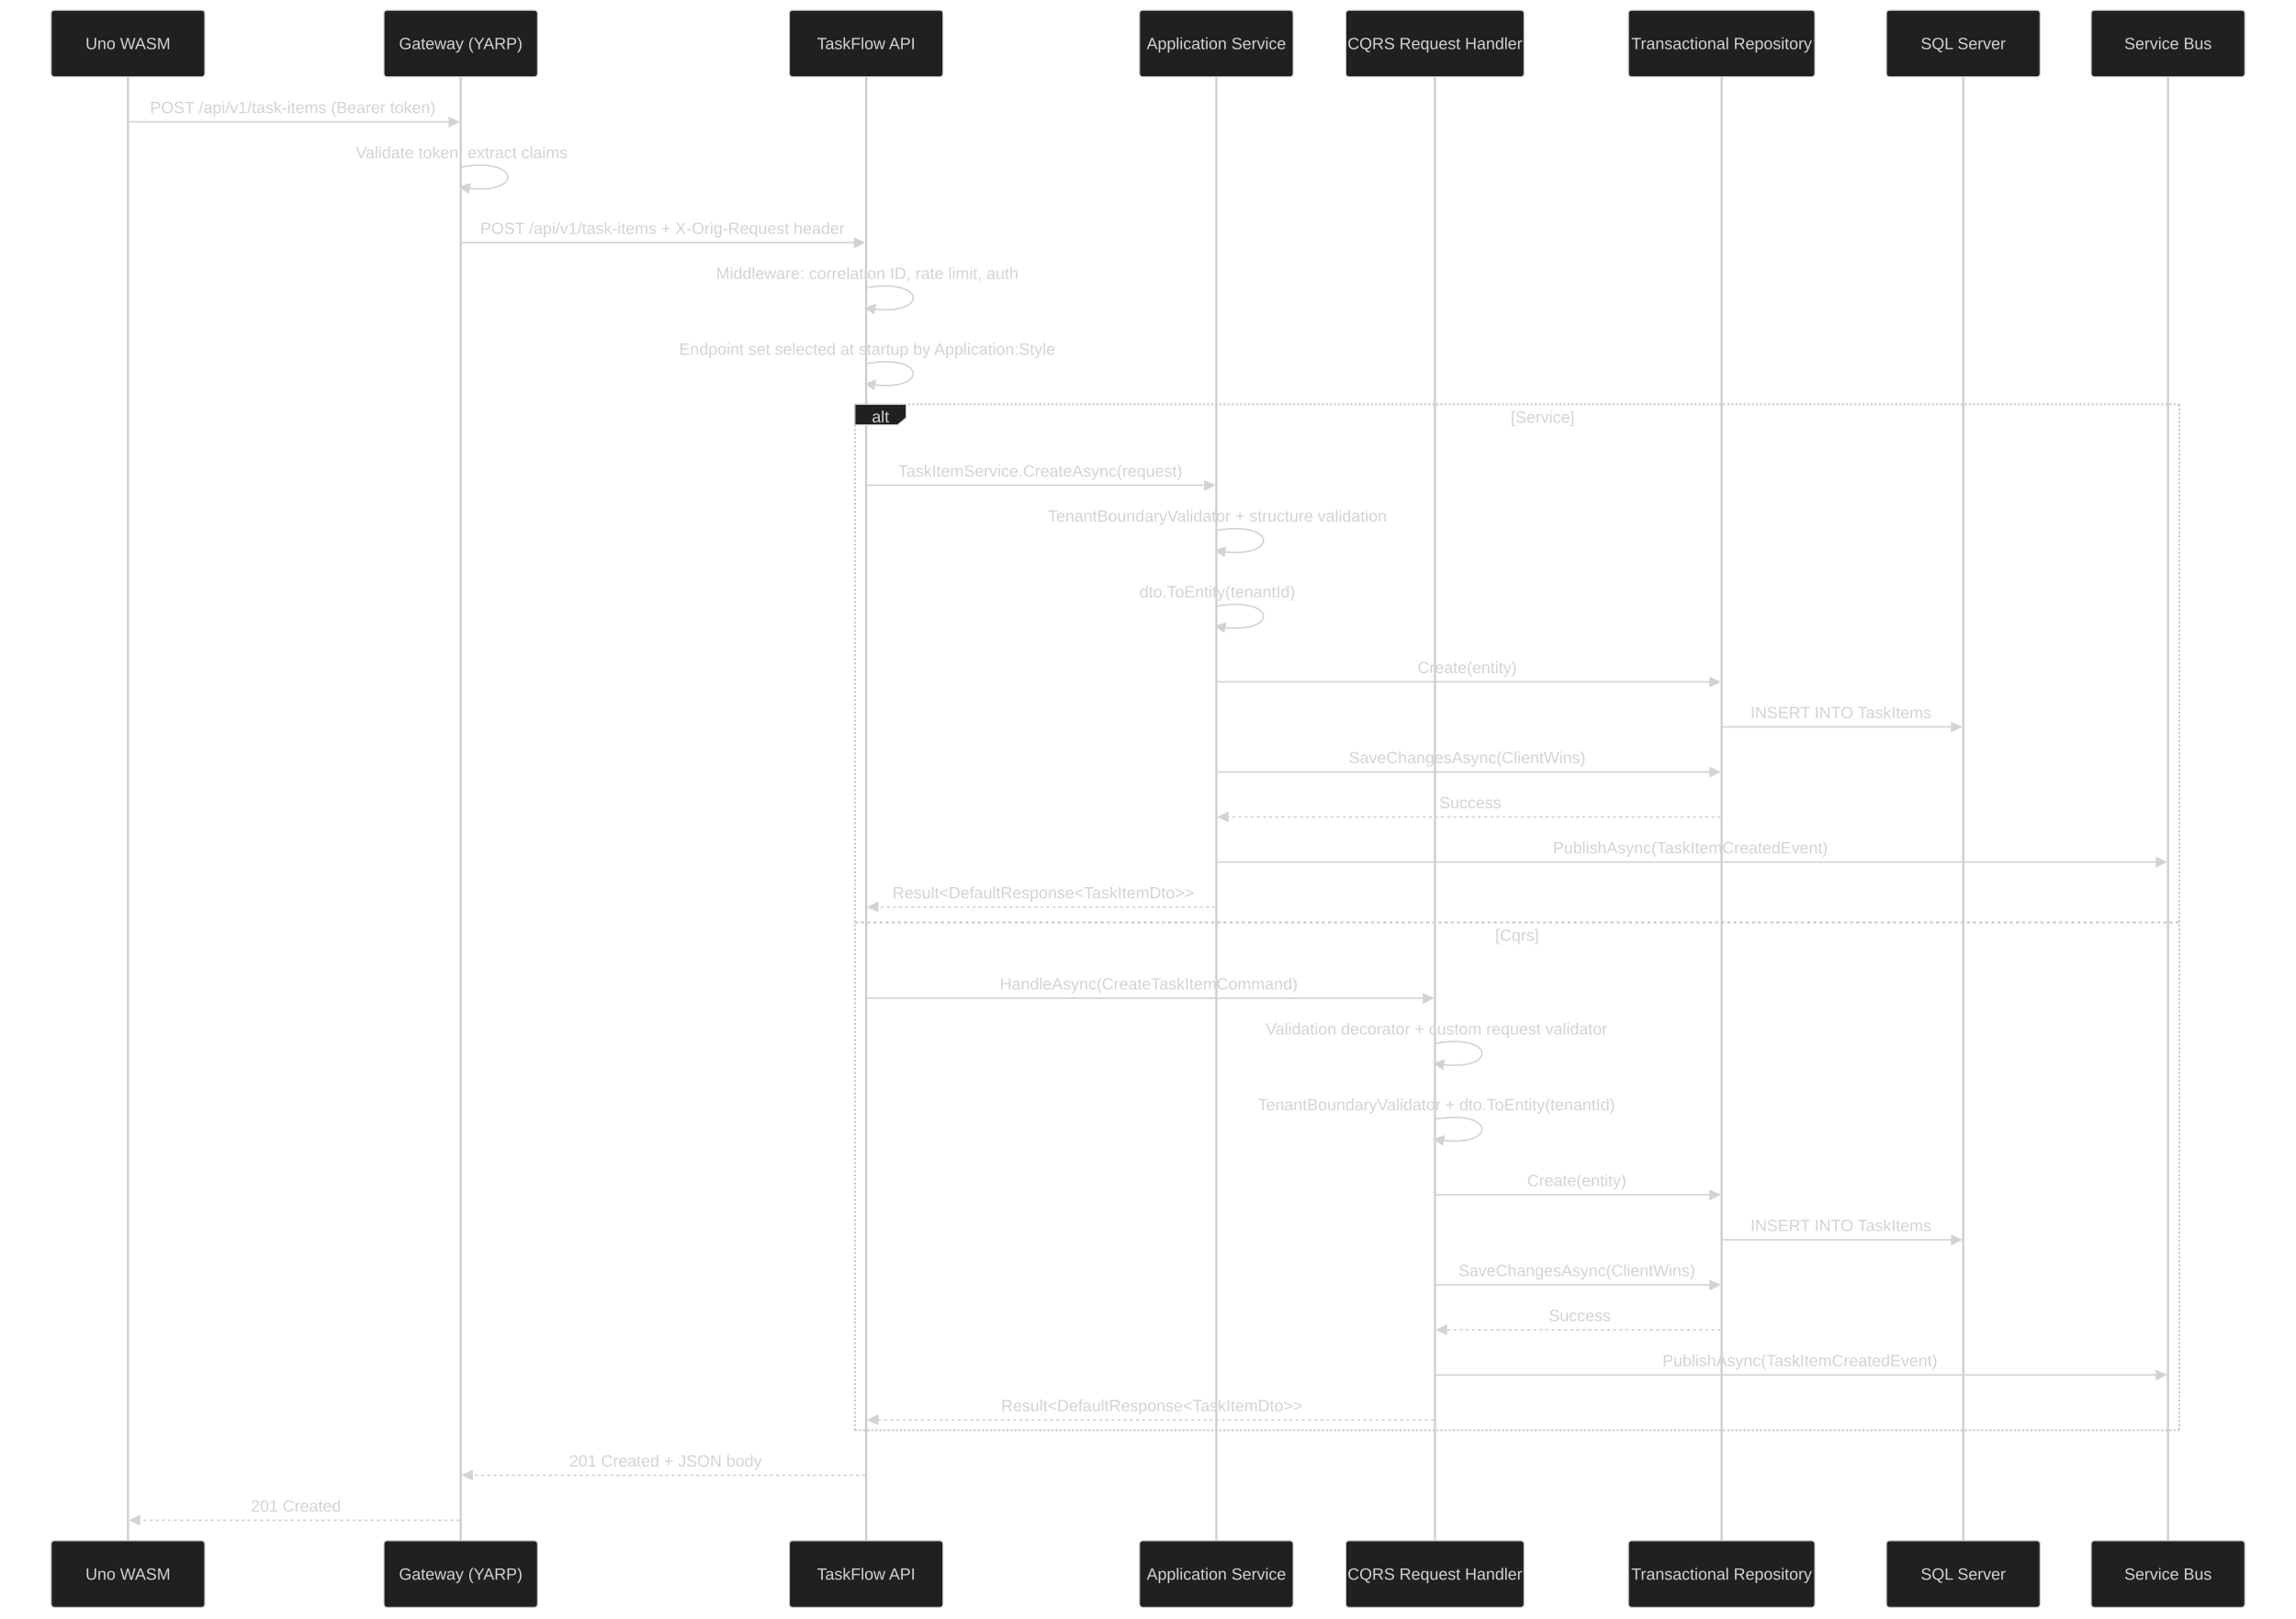
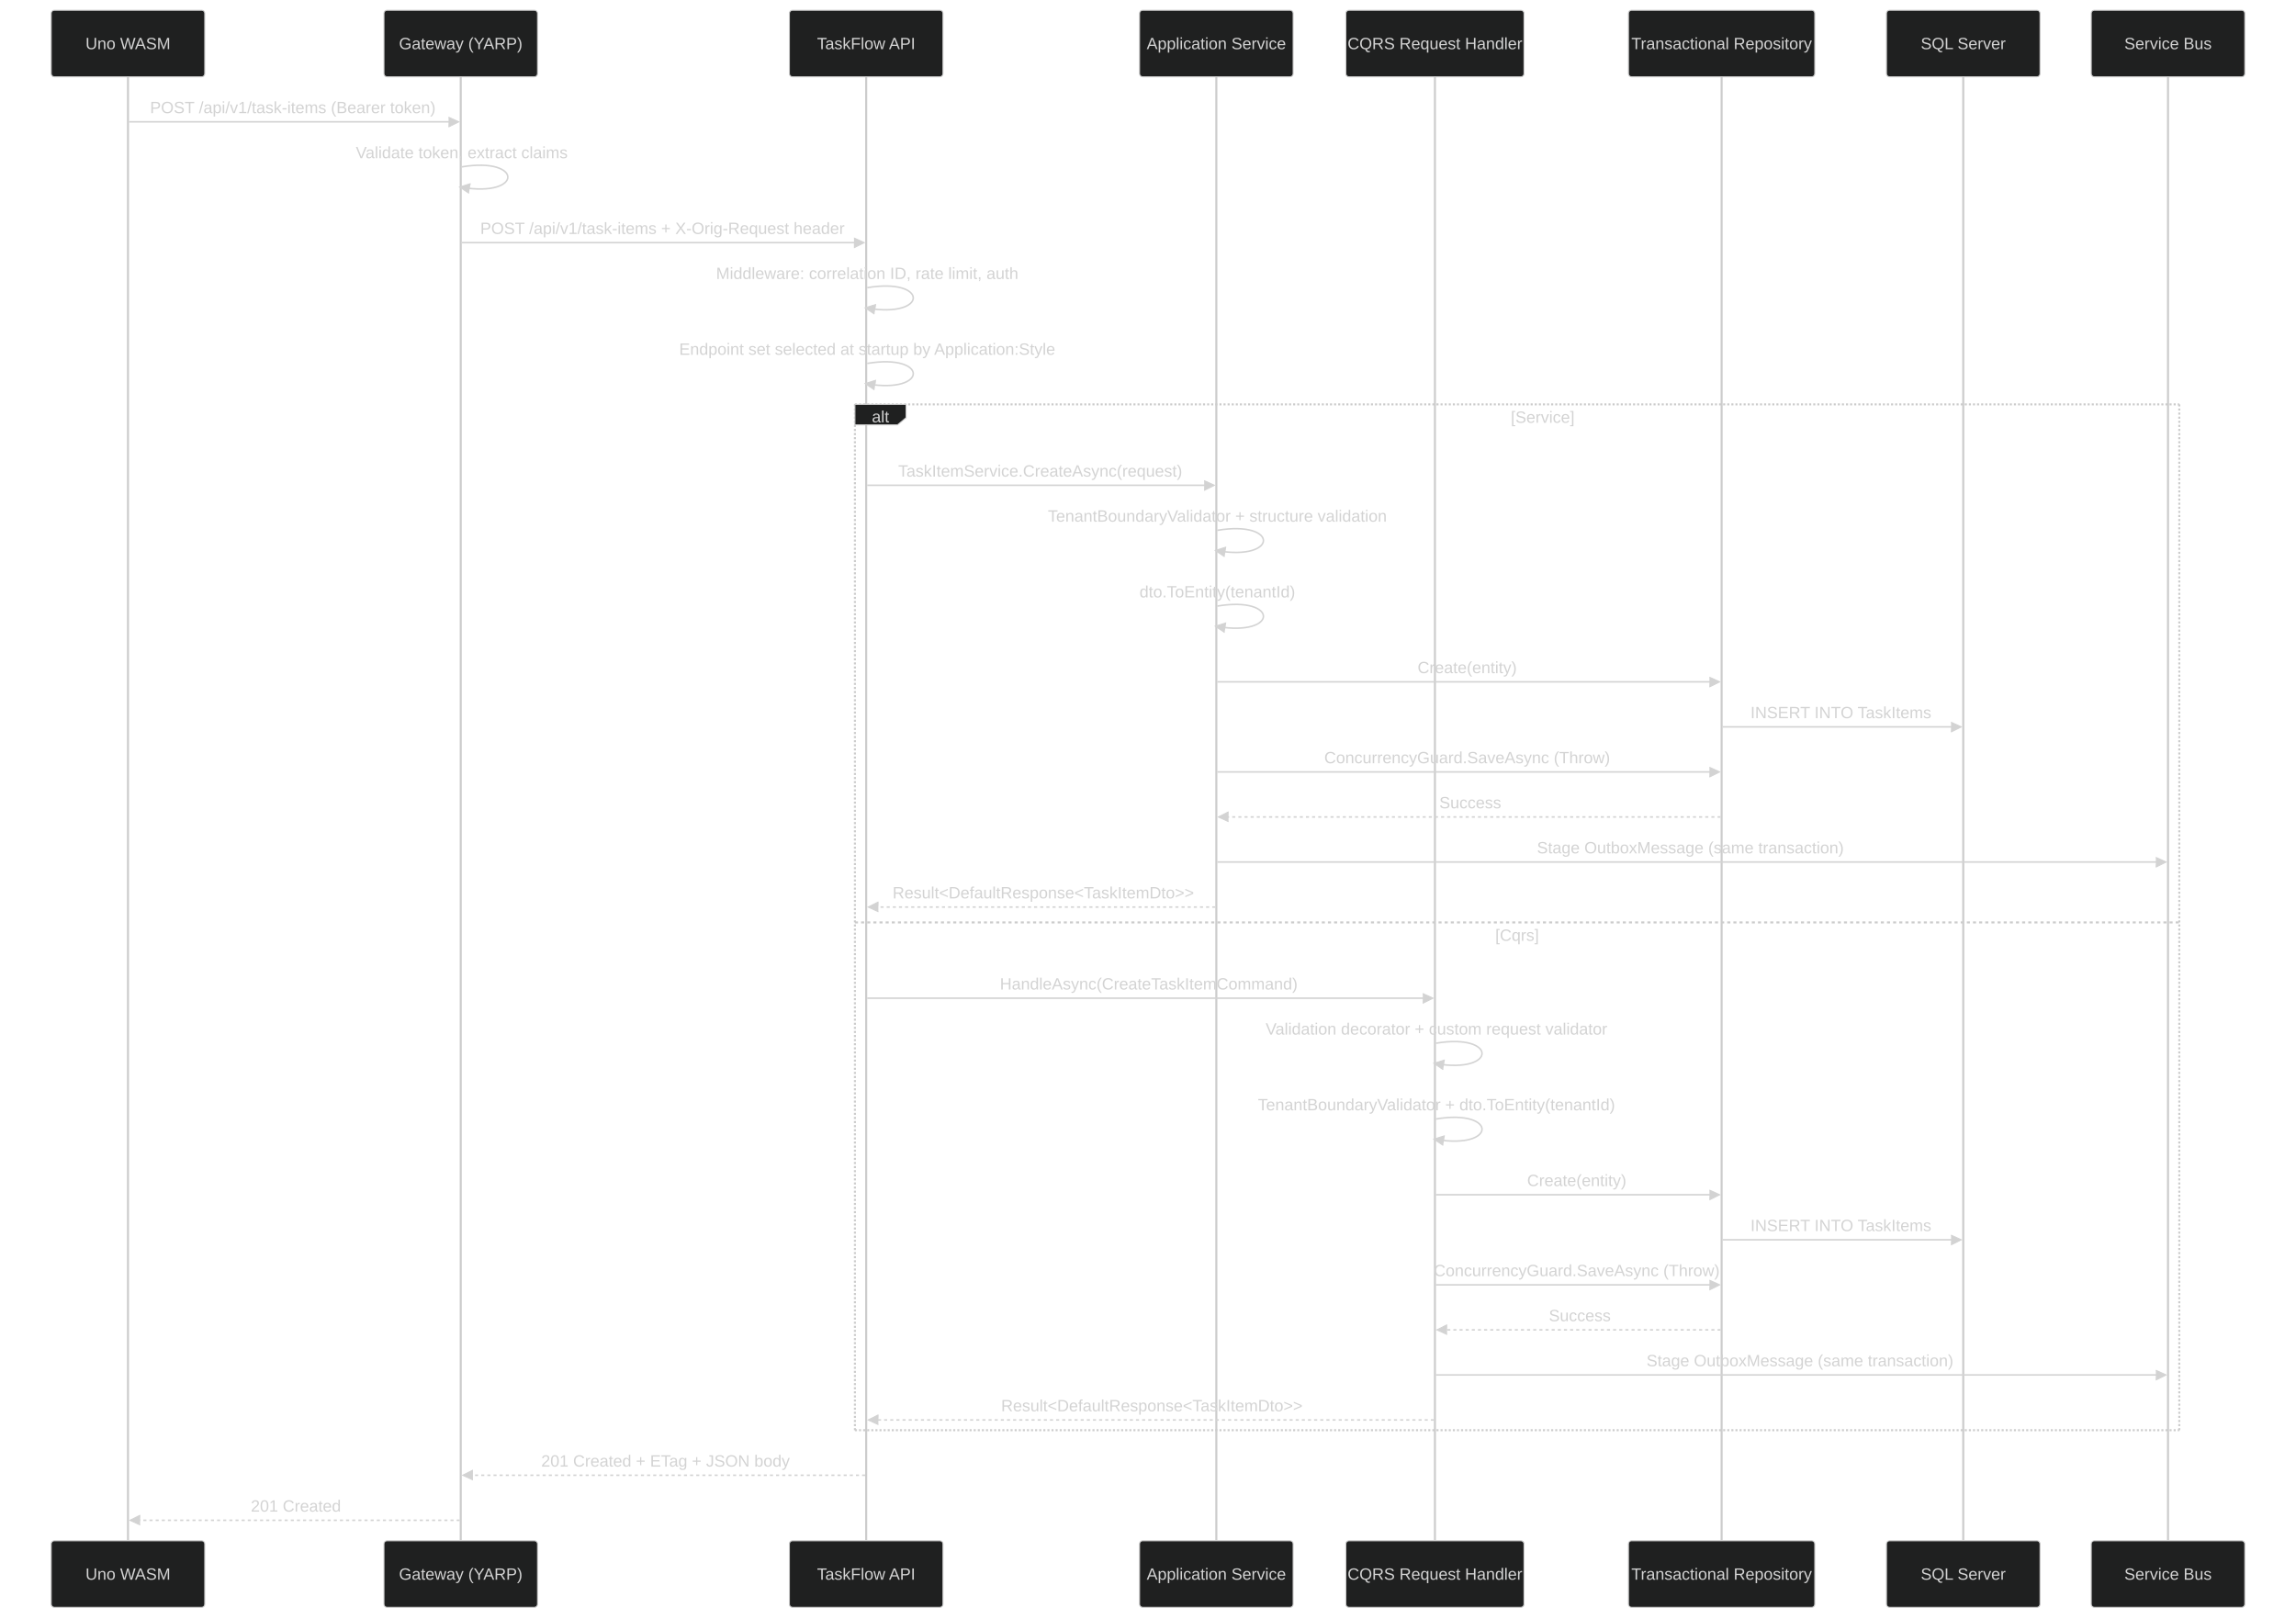
<svg xmlns="http://www.w3.org/2000/svg" id="my-svg" width="100%" style="max-width: 2242.5px; background-color: transparent;" viewBox="-50 -10 2242.5 1581" role="graphics-document document" aria-roledescription="sequence">
  <g>
    <rect x="1992.5" y="1495" fill="#eaeaea" stroke="#666" width="150" height="65" name="SB" rx="3" ry="3" class="actor actor-bottom" />
    <text x="2067.5" y="1527.5" dominant-baseline="central" alignment-baseline="central" class="actor actor-box" style="text-anchor: middle; font-size: 16px; font-weight: 400;">
      <tspan x="2067.5" dy="0">Service Bus</tspan>
    </text>
  </g>
  <g>
    <rect x="1792.5" y="1495" fill="#eaeaea" stroke="#666" width="150" height="65" name="DB" rx="3" ry="3" class="actor actor-bottom" />
    <text x="1867.5" y="1527.5" dominant-baseline="central" alignment-baseline="central" class="actor actor-box" style="text-anchor: middle; font-size: 16px; font-weight: 400;">
      <tspan x="1867.5" dy="0">SQL Server</tspan>
    </text>
  </g>
  <g>
    <rect x="1540.5" y="1495" fill="#eaeaea" stroke="#666" width="182" height="65" name="RT" rx="3" ry="3" class="actor actor-bottom" />
    <text x="1631.5" y="1527.5" dominant-baseline="central" alignment-baseline="central" class="actor actor-box" style="text-anchor: middle; font-size: 16px; font-weight: 400;">
      <tspan x="1631.5" dy="0">Transactional Repository</tspan>
    </text>
  </g>
  <g>
    <rect x="1264.5" y="1495" fill="#eaeaea" stroke="#666" width="174" height="65" name="H" rx="3" ry="3" class="actor actor-bottom" />
    <text x="1351.5" y="1527.5" dominant-baseline="central" alignment-baseline="central" class="actor actor-box" style="text-anchor: middle; font-size: 16px; font-weight: 400;">
      <tspan x="1351.5" dy="0">CQRS Request Handler</tspan>
    </text>
  </g>
  <g>
    <rect x="1063" y="1495" fill="#eaeaea" stroke="#666" width="150" height="65" name="SVC" rx="3" ry="3" class="actor actor-bottom" />
    <text x="1138" y="1527.5" dominant-baseline="central" alignment-baseline="central" class="actor actor-box" style="text-anchor: middle; font-size: 16px; font-weight: 400;">
      <tspan x="1138" dy="0">Application Service</tspan>
    </text>
  </g>
  <g>
    <rect x="721" y="1495" fill="#eaeaea" stroke="#666" width="150" height="65" name="API" rx="3" ry="3" class="actor actor-bottom" />
    <text x="796" y="1527.5" dominant-baseline="central" alignment-baseline="central" class="actor actor-box" style="text-anchor: middle; font-size: 16px; font-weight: 400;">
      <tspan x="796" dy="0">TaskFlow API</tspan>
    </text>
  </g>
  <g>
    <rect x="325" y="1495" fill="#eaeaea" stroke="#666" width="150" height="65" name="GW" rx="3" ry="3" class="actor actor-bottom" />
    <text x="400" y="1527.5" dominant-baseline="central" alignment-baseline="central" class="actor actor-box" style="text-anchor: middle; font-size: 16px; font-weight: 400;">
      <tspan x="400" dy="0">Gateway (YARP)</tspan>
    </text>
  </g>
  <g>
    <rect x="0" y="1495" fill="#eaeaea" stroke="#666" width="150" height="65" name="UI" rx="3" ry="3" class="actor actor-bottom" />
    <text x="75" y="1527.5" dominant-baseline="central" alignment-baseline="central" class="actor actor-box" style="text-anchor: middle; font-size: 16px; font-weight: 400;">
      <tspan x="75" dy="0">Uno WASM</tspan>
    </text>
  </g>
  <g>
    <line id="actor7" x1="2067.5" y1="65" x2="2067.5" y2="1495" class="actor-line 200" stroke-width="0.5px" stroke="#999" name="SB" data-et="life-line" data-id="SB" />
    <g id="root-7" data-et="participant" data-type="participant" data-id="SB">
      <rect x="1992.5" y="0" fill="#eaeaea" stroke="#666" width="150" height="65" name="SB" rx="3" ry="3" class="actor actor-top" />
      <text x="2067.5" y="32.5" dominant-baseline="central" alignment-baseline="central" class="actor actor-box" style="text-anchor: middle; font-size: 16px; font-weight: 400;">
        <tspan x="2067.5" dy="0">Service Bus</tspan>
      </text>
    </g>
  </g>
  <g>
    <line id="actor6" x1="1867.5" y1="65" x2="1867.5" y2="1495" class="actor-line 200" stroke-width="0.5px" stroke="#999" name="DB" data-et="life-line" data-id="DB" />
    <g id="root-6" data-et="participant" data-type="participant" data-id="DB">
      <rect x="1792.5" y="0" fill="#eaeaea" stroke="#666" width="150" height="65" name="DB" rx="3" ry="3" class="actor actor-top" />
      <text x="1867.5" y="32.5" dominant-baseline="central" alignment-baseline="central" class="actor actor-box" style="text-anchor: middle; font-size: 16px; font-weight: 400;">
        <tspan x="1867.5" dy="0">SQL Server</tspan>
      </text>
    </g>
  </g>
  <g>
    <line id="actor5" x1="1631.5" y1="65" x2="1631.5" y2="1495" class="actor-line 200" stroke-width="0.5px" stroke="#999" name="RT" data-et="life-line" data-id="RT" />
    <g id="root-5" data-et="participant" data-type="participant" data-id="RT">
      <rect x="1540.5" y="0" fill="#eaeaea" stroke="#666" width="182" height="65" name="RT" rx="3" ry="3" class="actor actor-top" />
      <text x="1631.5" y="32.5" dominant-baseline="central" alignment-baseline="central" class="actor actor-box" style="text-anchor: middle; font-size: 16px; font-weight: 400;">
        <tspan x="1631.5" dy="0">Transactional Repository</tspan>
      </text>
    </g>
  </g>
  <g>
    <line id="actor4" x1="1351.5" y1="65" x2="1351.5" y2="1495" class="actor-line 200" stroke-width="0.5px" stroke="#999" name="H" data-et="life-line" data-id="H" />
    <g id="root-4" data-et="participant" data-type="participant" data-id="H">
      <rect x="1264.5" y="0" fill="#eaeaea" stroke="#666" width="174" height="65" name="H" rx="3" ry="3" class="actor actor-top" />
      <text x="1351.5" y="32.5" dominant-baseline="central" alignment-baseline="central" class="actor actor-box" style="text-anchor: middle; font-size: 16px; font-weight: 400;">
        <tspan x="1351.5" dy="0">CQRS Request Handler</tspan>
      </text>
    </g>
  </g>
  <g>
    <line id="actor3" x1="1138" y1="65" x2="1138" y2="1495" class="actor-line 200" stroke-width="0.5px" stroke="#999" name="SVC" data-et="life-line" data-id="SVC" />
    <g id="root-3" data-et="participant" data-type="participant" data-id="SVC">
      <rect x="1063" y="0" fill="#eaeaea" stroke="#666" width="150" height="65" name="SVC" rx="3" ry="3" class="actor actor-top" />
      <text x="1138" y="32.5" dominant-baseline="central" alignment-baseline="central" class="actor actor-box" style="text-anchor: middle; font-size: 16px; font-weight: 400;">
        <tspan x="1138" dy="0">Application Service</tspan>
      </text>
    </g>
  </g>
  <g>
    <line id="actor2" x1="796" y1="65" x2="796" y2="1495" class="actor-line 200" stroke-width="0.5px" stroke="#999" name="API" data-et="life-line" data-id="API" />
    <g id="root-2" data-et="participant" data-type="participant" data-id="API">
      <rect x="721" y="0" fill="#eaeaea" stroke="#666" width="150" height="65" name="API" rx="3" ry="3" class="actor actor-top" />
      <text x="796" y="32.5" dominant-baseline="central" alignment-baseline="central" class="actor actor-box" style="text-anchor: middle; font-size: 16px; font-weight: 400;">
        <tspan x="796" dy="0">TaskFlow API</tspan>
      </text>
    </g>
  </g>
  <g>
    <line id="actor1" x1="400" y1="65" x2="400" y2="1495" class="actor-line 200" stroke-width="0.5px" stroke="#999" name="GW" data-et="life-line" data-id="GW" />
    <g id="root-1" data-et="participant" data-type="participant" data-id="GW">
      <rect x="325" y="0" fill="#eaeaea" stroke="#666" width="150" height="65" name="GW" rx="3" ry="3" class="actor actor-top" />
      <text x="400" y="32.5" dominant-baseline="central" alignment-baseline="central" class="actor actor-box" style="text-anchor: middle; font-size: 16px; font-weight: 400;">
        <tspan x="400" dy="0">Gateway (YARP)</tspan>
      </text>
    </g>
  </g>
  <g>
    <line id="actor0" x1="75" y1="65" x2="75" y2="1495" class="actor-line 200" stroke-width="0.5px" stroke="#999" name="UI" data-et="life-line" data-id="UI" />
    <g id="root-0" data-et="participant" data-type="participant" data-id="UI">
      <rect x="0" y="0" fill="#eaeaea" stroke="#666" width="150" height="65" name="UI" rx="3" ry="3" class="actor actor-top" />
      <text x="75" y="32.5" dominant-baseline="central" alignment-baseline="central" class="actor actor-box" style="text-anchor: middle; font-size: 16px; font-weight: 400;">
        <tspan x="75" dy="0">Uno WASM</tspan>
      </text>
    </g>
  </g>
  <style>#my-svg{font-family:"trebuchet ms",verdana,arial,sans-serif;font-size:16px;fill:#ccc;}@keyframes edge-animation-frame{from{stroke-dashoffset:0;}}@keyframes dash{to{stroke-dashoffset:0;}}#my-svg .edge-animation-slow{stroke-dasharray:9,5!important;stroke-dashoffset:900;animation:dash 50s linear infinite;stroke-linecap:round;}#my-svg .edge-animation-fast{stroke-dasharray:9,5!important;stroke-dashoffset:900;animation:dash 20s linear infinite;stroke-linecap:round;}#my-svg .error-icon{fill:#a44141;}#my-svg .error-text{fill:#ddd;stroke:#ddd;}#my-svg .edge-thickness-normal{stroke-width:1px;}#my-svg .edge-thickness-thick{stroke-width:3.5px;}#my-svg .edge-pattern-solid{stroke-dasharray:0;}#my-svg .edge-thickness-invisible{stroke-width:0;fill:none;}#my-svg .edge-pattern-dashed{stroke-dasharray:3;}#my-svg .edge-pattern-dotted{stroke-dasharray:2;}#my-svg .marker{fill:lightgrey;stroke:lightgrey;}#my-svg .marker.cross{stroke:lightgrey;}#my-svg svg{font-family:"trebuchet ms",verdana,arial,sans-serif;font-size:16px;}#my-svg p{margin:0;}#my-svg .actor{stroke:#ccc;fill:#1f2020;stroke-width:1;}#my-svg rect.actor.outer-path[data-look="neo"]{filter:drop-shadow( 1px 2px 2px rgba(185,185,185,1));}#my-svg rect.note[data-look="neo"]{stroke:hsl(180, 0%, 18.353%);fill:hsl(180, 1.587%, 28.353%);filter:drop-shadow( 1px 2px 2px rgba(185,185,185,1));}#my-svg text.actor&gt;tspan{fill:lightgrey;stroke:none;}#my-svg .actor-line{stroke:#ccc;}#my-svg .innerArc{stroke-width:1.5;stroke-dasharray:none;}#my-svg .messageLine0{stroke-width:1.5;stroke-dasharray:none;stroke:lightgrey;}#my-svg .messageLine1{stroke-width:1.5;stroke-dasharray:2,2;stroke:lightgrey;}#my-svg [id$="-arrowhead"] path{fill:lightgrey;stroke:lightgrey;}#my-svg .sequenceNumber{fill:black;}#my-svg [id$="-sequencenumber"]{fill:lightgrey;}#my-svg [id$="-crosshead"] path{fill:lightgrey;stroke:lightgrey;}#my-svg .messageText{fill:lightgrey;stroke:none;}#my-svg .labelBox{stroke:#ccc;fill:#1f2020;filter:none;}#my-svg .labelText,#my-svg .labelText&gt;tspan{fill:lightgrey;stroke:none;}#my-svg .loopText,#my-svg .loopText&gt;tspan{fill:lightgrey;stroke:none;}#my-svg .sectionTitle,#my-svg .sectionTitle&gt;tspan{fill:lightgrey;stroke:none;}#my-svg .loopLine{stroke-width:2px;stroke-dasharray:2,2;stroke:#ccc;fill:#ccc;}#my-svg .note{stroke:hsl(180, 0%, 18.353%);fill:hsl(180, 1.587%, 28.353%);}#my-svg .noteText,#my-svg .noteText&gt;tspan{fill:rgb(183.848, 181.552, 181.552);stroke:none;font-weight:normal;}#my-svg .activation0{fill:hsl(180, 1.587%, 28.353%);stroke:#ccc;}#my-svg .activation1{fill:hsl(180, 1.587%, 28.353%);stroke:#ccc;}#my-svg .activation2{fill:hsl(180, 1.587%, 28.353%);stroke:#ccc;}#my-svg .actorPopupMenu{position:absolute;}#my-svg .actorPopupMenuPanel{position:absolute;fill:#1f2020;box-shadow:0px 8px 16px 0px rgba(0,0,0,0.2);filter:drop-shadow(3px 5px 2px rgb(0 0 0 / 0.4));}#my-svg .actor-man circle,#my-svg line{fill:#1f2020;stroke-width:2px;}#my-svg g rect.rect{filter:drop-shadow( 1px 2px 2px rgba(185,185,185,1));stroke:#ccc;}#my-svg .node .neo-node{stroke:#ccc;}#my-svg [data-look="neo"].node rect,#my-svg [data-look="neo"].cluster rect,#my-svg [data-look="neo"].node polygon{stroke:url(#my-svg-gradient);filter:drop-shadow( 1px 2px 2px rgba(185,185,185,1));}#my-svg [data-look="neo"].swimlane.cluster rect{filter:none;}#my-svg [data-look="neo"].node path{stroke:url(#my-svg-gradient);stroke-width:1px;}#my-svg [data-look="neo"].node .outer-path{filter:drop-shadow( 1px 2px 2px rgba(185,185,185,1));}#my-svg [data-look="neo"].node .neo-line path{stroke:#ccc;filter:none;}#my-svg [data-look="neo"].node circle{stroke:url(#my-svg-gradient);filter:drop-shadow( 1px 2px 2px rgba(185,185,185,1));}#my-svg [data-look="neo"].node circle .state-start{fill:#000000;}#my-svg [data-look="neo"].icon-shape .icon{fill:url(#my-svg-gradient);filter:drop-shadow( 1px 2px 2px rgba(185,185,185,1));}#my-svg [data-look="neo"].icon-shape .icon-neo path{stroke:url(#my-svg-gradient);filter:drop-shadow( 1px 2px 2px rgba(185,185,185,1));}#my-svg :root{--mermaid-font-family:"trebuchet ms",verdana,arial,sans-serif;}</style>
  <g />
  <defs>
    <symbol id="my-svg-computer" width="24" height="24">
      <path transform="scale(.5)" d="M2 2v13h20v-13h-20zm18 11h-16v-9h16v9zm-10.228 6l.466-1h3.524l.467 1h-4.457zm14.228 3h-24l2-6h2.104l-1.33 4h18.45l-1.297-4h2.073l2 6zm-5-10h-14v-7h14v7z" />
    </symbol>
  </defs>
  <defs>
    <symbol id="my-svg-database" fill-rule="evenodd" clip-rule="evenodd">
      <path transform="scale(.5)" d="M12.258.001l.256.004.255.005.253.008.251.01.249.012.247.015.246.016.242.019.241.02.239.023.236.024.233.027.231.028.229.031.225.032.223.034.22.036.217.038.214.04.211.041.208.043.205.045.201.046.198.048.194.05.191.051.187.053.183.054.18.056.175.057.172.059.168.06.163.061.16.063.155.064.15.066.074.033.073.033.071.034.07.034.069.035.068.035.067.035.066.035.064.036.064.036.062.036.06.036.06.037.058.037.058.037.055.038.055.038.053.038.052.038.051.039.05.039.048.039.047.039.045.04.044.04.043.04.041.04.04.041.039.041.037.041.036.041.034.041.033.042.032.042.03.042.029.042.027.042.026.043.024.043.023.043.021.043.02.043.018.044.017.043.015.044.013.044.012.044.011.045.009.044.007.045.006.045.004.045.002.045.001.045v17l-.001.045-.002.045-.004.045-.006.045-.007.045-.009.044-.011.045-.012.044-.013.044-.015.044-.017.043-.018.044-.02.043-.021.043-.023.043-.024.043-.026.043-.027.042-.029.042-.03.042-.032.042-.033.042-.034.041-.036.041-.037.041-.039.041-.04.041-.041.04-.043.04-.044.04-.045.04-.047.039-.048.039-.05.039-.051.039-.052.038-.053.038-.055.038-.055.038-.058.037-.058.037-.06.037-.06.036-.062.036-.064.036-.064.036-.066.035-.067.035-.068.035-.069.035-.07.034-.071.034-.073.033-.074.033-.15.066-.155.064-.16.063-.163.061-.168.06-.172.059-.175.057-.18.056-.183.054-.187.053-.191.051-.194.05-.198.048-.201.046-.205.045-.208.043-.211.041-.214.04-.217.038-.22.036-.223.034-.225.032-.229.031-.231.028-.233.027-.236.024-.239.023-.241.02-.242.019-.246.016-.247.015-.249.012-.251.01-.253.008-.255.005-.256.004-.258.001-.258-.001-.256-.004-.255-.005-.253-.008-.251-.01-.249-.012-.247-.015-.245-.016-.243-.019-.241-.02-.238-.023-.236-.024-.234-.027-.231-.028-.228-.031-.226-.032-.223-.034-.22-.036-.217-.038-.214-.04-.211-.041-.208-.043-.204-.045-.201-.046-.198-.048-.195-.05-.19-.051-.187-.053-.184-.054-.179-.056-.176-.057-.172-.059-.167-.06-.164-.061-.159-.063-.155-.064-.151-.066-.074-.033-.072-.033-.072-.034-.07-.034-.069-.035-.068-.035-.067-.035-.066-.035-.064-.036-.063-.036-.062-.036-.061-.036-.06-.037-.058-.037-.057-.037-.056-.038-.055-.038-.053-.038-.052-.038-.051-.039-.049-.039-.049-.039-.046-.039-.046-.04-.044-.04-.043-.04-.041-.04-.04-.041-.039-.041-.037-.041-.036-.041-.034-.041-.033-.042-.032-.042-.03-.042-.029-.042-.027-.042-.026-.043-.024-.043-.023-.043-.021-.043-.02-.043-.018-.044-.017-.043-.015-.044-.013-.044-.012-.044-.011-.045-.009-.044-.007-.045-.006-.045-.004-.045-.002-.045-.001-.045v-17l.001-.045.002-.045.004-.045.006-.045.007-.045.009-.044.011-.045.012-.044.013-.044.015-.044.017-.043.018-.044.02-.043.021-.043.023-.043.024-.043.026-.043.027-.042.029-.042.03-.042.032-.042.033-.042.034-.041.036-.041.037-.041.039-.041.04-.041.041-.04.043-.04.044-.04.046-.04.046-.039.049-.039.049-.039.051-.039.052-.038.053-.038.055-.038.056-.038.057-.037.058-.037.06-.037.061-.036.062-.036.063-.036.064-.036.066-.035.067-.035.068-.035.069-.035.07-.034.072-.034.072-.033.074-.033.151-.066.155-.064.159-.063.164-.061.167-.06.172-.059.176-.057.179-.056.184-.054.187-.053.19-.051.195-.05.198-.048.201-.046.204-.045.208-.043.211-.041.214-.04.217-.038.22-.036.223-.034.226-.032.228-.031.231-.028.234-.027.236-.024.238-.023.241-.02.243-.019.245-.016.247-.015.249-.012.251-.01.253-.008.255-.005.256-.004.258-.001.258.001zm-9.258 20.499v.01l.001.021.003.021.004.022.005.021.006.022.007.022.009.023.01.022.011.023.012.023.013.023.015.023.016.024.017.023.018.024.019.024.021.024.022.025.023.024.024.025.052.049.056.05.061.051.066.051.07.051.075.051.079.052.084.052.088.052.092.052.097.052.102.051.105.052.11.052.114.051.119.051.123.051.127.05.131.05.135.05.139.048.144.049.147.047.152.047.155.047.16.045.163.045.167.043.171.043.176.041.178.041.183.039.187.039.19.037.194.035.197.035.202.033.204.031.209.03.212.029.216.027.219.025.222.024.226.021.23.02.233.018.236.016.24.015.243.012.246.01.249.008.253.005.256.004.259.001.26-.001.257-.004.254-.005.25-.008.247-.011.244-.012.241-.014.237-.016.233-.018.231-.021.226-.021.224-.024.22-.026.216-.027.212-.028.21-.031.205-.031.202-.034.198-.034.194-.036.191-.037.187-.039.183-.04.179-.04.175-.042.172-.043.168-.044.163-.045.16-.046.155-.046.152-.047.148-.048.143-.049.139-.049.136-.05.131-.05.126-.05.123-.051.118-.052.114-.051.11-.052.106-.052.101-.052.096-.052.092-.052.088-.053.083-.051.079-.052.074-.052.07-.051.065-.051.06-.051.056-.05.051-.05.023-.024.023-.025.021-.024.02-.024.019-.024.018-.024.017-.024.015-.023.014-.024.013-.023.012-.023.01-.023.01-.022.008-.022.006-.022.006-.022.004-.022.004-.021.001-.021.001-.021v-4.127l-.077.055-.08.053-.083.054-.085.053-.087.052-.09.052-.093.051-.095.05-.097.05-.1.049-.102.049-.105.048-.106.047-.109.047-.111.046-.114.045-.115.045-.118.044-.12.043-.122.042-.124.042-.126.041-.128.04-.13.04-.132.038-.134.038-.135.037-.138.037-.139.035-.142.035-.143.034-.144.033-.147.032-.148.031-.15.03-.151.03-.153.029-.154.027-.156.027-.158.026-.159.025-.161.024-.162.023-.163.022-.165.021-.166.02-.167.019-.169.018-.169.017-.171.016-.173.015-.173.014-.175.013-.175.012-.177.011-.178.01-.179.008-.179.008-.181.006-.182.005-.182.004-.184.003-.184.002h-.37l-.184-.002-.184-.003-.182-.004-.182-.005-.181-.006-.179-.008-.179-.008-.178-.01-.176-.011-.176-.012-.175-.013-.173-.014-.172-.015-.171-.016-.17-.017-.169-.018-.167-.019-.166-.02-.165-.021-.163-.022-.162-.023-.161-.024-.159-.025-.157-.026-.156-.027-.155-.027-.153-.029-.151-.03-.15-.03-.148-.031-.146-.032-.145-.033-.143-.034-.141-.035-.14-.035-.137-.037-.136-.037-.134-.038-.132-.038-.13-.04-.128-.04-.126-.041-.124-.042-.122-.042-.12-.044-.117-.043-.116-.045-.113-.045-.112-.046-.109-.047-.106-.047-.105-.048-.102-.049-.1-.049-.097-.05-.095-.05-.093-.052-.09-.051-.087-.052-.085-.053-.083-.054-.08-.054-.077-.054v4.127zm0-5.654v.011l.001.021.003.021.004.021.005.022.006.022.007.022.009.022.01.022.011.023.012.023.013.023.015.024.016.023.017.024.018.024.019.024.021.024.022.024.023.025.024.024.052.05.056.05.061.05.066.051.07.051.075.052.079.051.084.052.088.052.092.052.097.052.102.052.105.052.11.051.114.051.119.052.123.05.127.051.131.05.135.049.139.049.144.048.147.048.152.047.155.046.16.045.163.045.167.044.171.042.176.042.178.04.183.04.187.038.19.037.194.036.197.034.202.033.204.032.209.03.212.028.216.027.219.025.222.024.226.022.23.02.233.018.236.016.24.014.243.012.246.01.249.008.253.006.256.003.259.001.26-.001.257-.003.254-.006.25-.008.247-.01.244-.012.241-.015.237-.016.233-.018.231-.02.226-.022.224-.024.22-.025.216-.027.212-.029.21-.03.205-.032.202-.033.198-.035.194-.036.191-.037.187-.039.183-.039.179-.041.175-.042.172-.043.168-.044.163-.045.16-.045.155-.047.152-.047.148-.048.143-.048.139-.05.136-.049.131-.05.126-.051.123-.051.118-.051.114-.052.11-.052.106-.052.101-.052.096-.052.092-.052.088-.052.083-.052.079-.052.074-.051.07-.052.065-.051.06-.05.056-.051.051-.049.023-.025.023-.024.021-.025.02-.024.019-.024.018-.024.017-.024.015-.023.014-.023.013-.024.012-.022.01-.023.01-.023.008-.022.006-.022.006-.022.004-.021.004-.022.001-.021.001-.021v-4.139l-.077.054-.08.054-.083.054-.085.052-.087.053-.09.051-.093.051-.095.051-.097.05-.1.049-.102.049-.105.048-.106.047-.109.047-.111.046-.114.045-.115.044-.118.044-.12.044-.122.042-.124.042-.126.041-.128.04-.13.039-.132.039-.134.038-.135.037-.138.036-.139.036-.142.035-.143.033-.144.033-.147.033-.148.031-.15.03-.151.03-.153.028-.154.028-.156.027-.158.026-.159.025-.161.024-.162.023-.163.022-.165.021-.166.02-.167.019-.169.018-.169.017-.171.016-.173.015-.173.014-.175.013-.175.012-.177.011-.178.009-.179.009-.179.007-.181.007-.182.005-.182.004-.184.003-.184.002h-.37l-.184-.002-.184-.003-.182-.004-.182-.005-.181-.007-.179-.007-.179-.009-.178-.009-.176-.011-.176-.012-.175-.013-.173-.014-.172-.015-.171-.016-.17-.017-.169-.018-.167-.019-.166-.02-.165-.021-.163-.022-.162-.023-.161-.024-.159-.025-.157-.026-.156-.027-.155-.028-.153-.028-.151-.03-.15-.03-.148-.031-.146-.033-.145-.033-.143-.033-.141-.035-.14-.036-.137-.036-.136-.037-.134-.038-.132-.039-.13-.039-.128-.04-.126-.041-.124-.042-.122-.043-.12-.043-.117-.044-.116-.044-.113-.046-.112-.046-.109-.046-.106-.047-.105-.048-.102-.049-.1-.049-.097-.05-.095-.051-.093-.051-.09-.051-.087-.053-.085-.052-.083-.054-.08-.054-.077-.054v4.139zm0-5.666v.011l.001.02.003.022.004.021.005.022.006.021.007.022.009.023.01.022.011.023.012.023.013.023.015.023.016.024.017.024.018.023.019.024.021.025.022.024.023.024.024.025.052.05.056.05.061.05.066.051.07.051.075.052.079.051.084.052.088.052.092.052.097.052.102.052.105.051.11.052.114.051.119.051.123.051.127.05.131.05.135.05.139.049.144.048.147.048.152.047.155.046.16.045.163.045.167.043.171.043.176.042.178.04.183.04.187.038.19.037.194.036.197.034.202.033.204.032.209.03.212.028.216.027.219.025.222.024.226.021.23.02.233.018.236.017.24.014.243.012.246.01.249.008.253.006.256.003.259.001.26-.001.257-.003.254-.006.25-.008.247-.01.244-.013.241-.014.237-.016.233-.018.231-.02.226-.022.224-.024.22-.025.216-.027.212-.029.21-.03.205-.032.202-.033.198-.035.194-.036.191-.037.187-.039.183-.039.179-.041.175-.042.172-.043.168-.044.163-.045.16-.045.155-.047.152-.047.148-.048.143-.049.139-.049.136-.049.131-.051.126-.05.123-.051.118-.052.114-.051.11-.052.106-.052.101-.052.096-.052.092-.052.088-.052.083-.052.079-.052.074-.052.07-.051.065-.051.06-.051.056-.05.051-.049.023-.025.023-.025.021-.024.02-.024.019-.024.018-.024.017-.024.015-.023.014-.024.013-.023.012-.023.01-.022.01-.023.008-.022.006-.022.006-.022.004-.022.004-.021.001-.021.001-.021v-4.153l-.077.054-.08.054-.083.053-.085.053-.087.053-.09.051-.093.051-.095.051-.097.05-.1.049-.102.048-.105.048-.106.048-.109.046-.111.046-.114.046-.115.044-.118.044-.12.043-.122.043-.124.042-.126.041-.128.04-.13.039-.132.039-.134.038-.135.037-.138.036-.139.036-.142.034-.143.034-.144.033-.147.032-.148.032-.15.03-.151.03-.153.028-.154.028-.156.027-.158.026-.159.024-.161.024-.162.023-.163.023-.165.021-.166.02-.167.019-.169.018-.169.017-.171.016-.173.015-.173.014-.175.013-.175.012-.177.01-.178.01-.179.009-.179.007-.181.006-.182.006-.182.004-.184.003-.184.001-.185.001-.185-.001-.184-.001-.184-.003-.182-.004-.182-.006-.181-.006-.179-.007-.179-.009-.178-.01-.176-.01-.176-.012-.175-.013-.173-.014-.172-.015-.171-.016-.17-.017-.169-.018-.167-.019-.166-.02-.165-.021-.163-.023-.162-.023-.161-.024-.159-.024-.157-.026-.156-.027-.155-.028-.153-.028-.151-.03-.15-.03-.148-.032-.146-.032-.145-.033-.143-.034-.141-.034-.14-.036-.137-.036-.136-.037-.134-.038-.132-.039-.13-.039-.128-.041-.126-.041-.124-.041-.122-.043-.12-.043-.117-.044-.116-.044-.113-.046-.112-.046-.109-.046-.106-.048-.105-.048-.102-.048-.1-.05-.097-.049-.095-.051-.093-.051-.09-.052-.087-.052-.085-.053-.083-.053-.08-.054-.077-.054v4.153zm8.74-8.179l-.257.004-.254.005-.25.008-.247.011-.244.012-.241.014-.237.016-.233.018-.231.021-.226.022-.224.023-.22.026-.216.027-.212.028-.21.031-.205.032-.202.033-.198.034-.194.036-.191.038-.187.038-.183.04-.179.041-.175.042-.172.043-.168.043-.163.045-.16.046-.155.046-.152.048-.148.048-.143.048-.139.049-.136.05-.131.05-.126.051-.123.051-.118.051-.114.052-.11.052-.106.052-.101.052-.096.052-.092.052-.088.052-.083.052-.079.052-.074.051-.07.052-.065.051-.06.05-.056.05-.051.05-.023.025-.023.024-.021.024-.02.025-.019.024-.018.024-.017.023-.015.024-.014.023-.013.023-.012.023-.01.023-.01.022-.008.022-.006.023-.006.021-.004.022-.004.021-.001.021-.001.021.001.021.001.021.004.021.004.022.006.021.006.023.008.022.01.022.01.023.012.023.013.023.014.023.015.024.017.023.018.024.019.024.02.025.021.024.023.024.023.025.051.05.056.05.06.05.065.051.07.052.074.051.079.052.083.052.088.052.092.052.096.052.101.052.106.052.11.052.114.052.118.051.123.051.126.051.131.05.136.05.139.049.143.048.148.048.152.048.155.046.16.046.163.045.168.043.172.043.175.042.179.041.183.04.187.038.191.038.194.036.198.034.202.033.205.032.21.031.212.028.216.027.22.026.224.023.226.022.231.021.233.018.237.016.241.014.244.012.247.011.25.008.254.005.257.004.26.001.26-.001.257-.004.254-.005.25-.008.247-.011.244-.012.241-.014.237-.016.233-.018.231-.021.226-.022.224-.023.22-.026.216-.027.212-.028.21-.031.205-.032.202-.033.198-.034.194-.036.191-.038.187-.038.183-.04.179-.041.175-.042.172-.043.168-.043.163-.045.16-.046.155-.046.152-.048.148-.048.143-.048.139-.049.136-.05.131-.05.126-.051.123-.051.118-.051.114-.052.11-.052.106-.052.101-.052.096-.052.092-.052.088-.052.083-.052.079-.052.074-.051.07-.052.065-.051.06-.05.056-.05.051-.05.023-.025.023-.024.021-.024.02-.025.019-.024.018-.024.017-.023.015-.024.014-.023.013-.023.012-.023.01-.023.01-.022.008-.022.006-.023.006-.021.004-.022.004-.021.001-.021.001-.021-.001-.021-.001-.021-.004-.021-.004-.022-.006-.021-.006-.023-.008-.022-.01-.022-.01-.023-.012-.023-.013-.023-.014-.023-.015-.024-.017-.023-.018-.024-.019-.024-.02-.025-.021-.024-.023-.024-.023-.025-.051-.05-.056-.05-.06-.05-.065-.051-.07-.052-.074-.051-.079-.052-.083-.052-.088-.052-.092-.052-.096-.052-.101-.052-.106-.052-.11-.052-.114-.052-.118-.051-.123-.051-.126-.051-.131-.05-.136-.05-.139-.049-.143-.048-.148-.048-.152-.048-.155-.046-.16-.046-.163-.045-.168-.043-.172-.043-.175-.042-.179-.041-.183-.04-.187-.038-.191-.038-.194-.036-.198-.034-.202-.033-.205-.032-.21-.031-.212-.028-.216-.027-.22-.026-.224-.023-.226-.022-.231-.021-.233-.018-.237-.016-.241-.014-.244-.012-.247-.011-.25-.008-.254-.005-.257-.004-.26-.001-.26.001z" />
    </symbol>
  </defs>
  <defs>
    <symbol id="my-svg-clock" width="24" height="24">
      <path transform="scale(.5)" d="M12 2c5.514 0 10 4.486 10 10s-4.486 10-10 10-10-4.486-10-10 4.486-10 10-10zm0-2c-6.627 0-12 5.373-12 12s5.373 12 12 12 12-5.373 12-12-5.373-12-12-12zm5.848 12.459c.202.038.202.333.001.372-1.907.361-6.045 1.111-6.547 1.111-.719 0-1.301-.582-1.301-1.301 0-.512.77-5.447 1.125-7.445.034-.192.312-.181.343.014l.985 6.238 5.394 1.011z" />
    </symbol>
  </defs>
  <defs>
    <marker id="my-svg-arrowhead" refX="7.9" refY="5" markerUnits="userSpaceOnUse" markerWidth="12" markerHeight="12" orient="auto-start-reverse">
      <path d="M -1 0 L 10 5 L 0 10 z" />
    </marker>
  </defs>
  <defs>
    <marker id="my-svg-crosshead" markerWidth="15" markerHeight="8" orient="auto" refX="4" refY="4.5">
      <path fill="none" stroke="#000000" stroke-width="1pt" d="M 1,2 L 6,7 M 6,2 L 1,7" style="stroke-dasharray: 0, 0;" />
    </marker>
  </defs>
  <defs>
    <marker id="my-svg-filled-head" refX="15.5" refY="7" markerWidth="20" markerHeight="28" orient="auto">
      <path d="M 18,7 L9,13 L14,7 L9,1 Z" />
    </marker>
  </defs>
  <defs>
    <marker id="my-svg-sequencenumber" refX="15" refY="15" markerWidth="60" markerHeight="40" orient="auto">
      <circle cx="15" cy="15" r="6" />
    </marker>
  </defs>
  <defs>
    <marker id="my-svg-solidTopArrowHead" refX="7.9" refY="7.25" markerUnits="userSpaceOnUse" markerWidth="12" markerHeight="12" orient="auto-start-reverse">
      <path d="M 0 0 L 10 8 L 0 8 z" />
    </marker>
  </defs>
  <defs>
    <marker id="my-svg-solidBottomArrowHead" refX="7.9" refY="0.75" markerUnits="userSpaceOnUse" markerWidth="12" markerHeight="12" orient="auto-start-reverse">
      <path d="M 0 0 L 10 0 L 0 8 z" />
    </marker>
  </defs>
  <defs>
    <marker id="my-svg-stickTopArrowHead" refX="7.5" refY="7" markerUnits="userSpaceOnUse" markerWidth="12" markerHeight="12" orient="auto-start-reverse">
      <path d="M 0 0 L 7 7" stroke="black" stroke-width="1.5" fill="none" />
    </marker>
  </defs>
  <defs>
    <marker id="my-svg-stickBottomArrowHead" refX="7.5" refY="0" markerUnits="userSpaceOnUse" markerWidth="12" markerHeight="12" orient="auto-start-reverse">
      <path d="M 0 7 L 7 0" stroke="black" stroke-width="1.5" fill="none" />
    </marker>
  </defs>
  <g data-et="control-structure" data-id="i25">
    <line x1="785" y1="385" x2="2078.5" y2="385" class="loopLine" />
    <line x1="2078.5" y1="385" x2="2078.5" y2="1387" class="loopLine" />
    <line x1="785" y1="1387" x2="2078.5" y2="1387" class="loopLine" />
    <line x1="785" y1="385" x2="785" y2="1387" class="loopLine" />
    <line x1="785" y1="891" x2="2078.5" y2="891" class="loopLine" style="stroke-dasharray: 3, 3;" />
    <polygon points="785,385 835,385 835,398 826.6,405 785,405" class="labelBox" />
    <text x="810" y="398" text-anchor="middle" dominant-baseline="middle" alignment-baseline="middle" class="labelText" style="font-size: 16px; font-weight: 400;">alt</text>
    <text x="1456.75" y="403" text-anchor="middle" class="loopText" style="font-size: 16px; font-weight: 400;">
      <tspan x="1456.75">[Service]</tspan>
    </text>
    <text x="1431.75" y="909" text-anchor="middle" class="sectionTitle" style="font-size: 16px; font-weight: 400;">[Cqrs]</text>
  </g>
  <text x="236" y="80" text-anchor="middle" dominant-baseline="middle" alignment-baseline="middle" class="messageText" dy="1em" style="font-size: 16px; font-weight: 400;">POST /api/v1/task-items (Bearer token)</text>
  <line x1="76" y1="109" x2="396" y2="109" class="messageLine0" data-et="message" data-id="i0" data-from="UI" data-to="GW" stroke-width="2" stroke="none" marker-end="url(#my-svg-arrowhead)" style="fill: none;" />
  <text x="401" y="124" text-anchor="middle" dominant-baseline="middle" alignment-baseline="middle" class="messageText" dy="1em" style="font-size: 16px; font-weight: 400;">Validate token, extract claims</text>
  <path d="M 401,153 C 461,143 461,183 401,173" class="messageLine0" data-et="message" data-id="i1" data-from="GW" data-to="GW" stroke-width="2" stroke="none" marker-end="url(#my-svg-arrowhead)" style="fill: none;" />
  <text x="597" y="198" text-anchor="middle" dominant-baseline="middle" alignment-baseline="middle" class="messageText" dy="1em" style="font-size: 16px; font-weight: 400;">POST /api/v1/task-items + X-Orig-Request header</text>
  <line x1="401" y1="227" x2="792" y2="227" class="messageLine0" data-et="message" data-id="i2" data-from="GW" data-to="API" stroke-width="2" stroke="none" marker-end="url(#my-svg-arrowhead)" style="fill: none;" />
  <text x="797" y="242" text-anchor="middle" dominant-baseline="middle" alignment-baseline="middle" class="messageText" dy="1em" style="font-size: 16px; font-weight: 400;">Middleware: correlation ID, rate limit, auth</text>
  <path d="M 797,271 C 857,261 857,301 797,291" class="messageLine0" data-et="message" data-id="i3" data-from="API" data-to="API" stroke-width="2" stroke="none" marker-end="url(#my-svg-arrowhead)" style="fill: none;" />
  <text x="797" y="316" text-anchor="middle" dominant-baseline="middle" alignment-baseline="middle" class="messageText" dy="1em" style="font-size: 16px; font-weight: 400;">Endpoint set selected at startup by Application:Style</text>
  <path d="M 797,345 C 857,335 857,375 797,365" class="messageLine0" data-et="message" data-id="i4" data-from="API" data-to="API" stroke-width="2" stroke="none" marker-end="url(#my-svg-arrowhead)" style="fill: none;" />
  <text x="966" y="435" text-anchor="middle" dominant-baseline="middle" alignment-baseline="middle" class="messageText" dy="1em" style="font-size: 16px; font-weight: 400;">TaskItemService.CreateAsync(request)</text>
  <line x1="797" y1="464" x2="1134" y2="464" class="messageLine0" data-et="message" data-id="i6" data-from="API" data-to="SVC" stroke-width="2" stroke="none" marker-end="url(#my-svg-arrowhead)" style="fill: none;" />
  <text x="1139" y="479" text-anchor="middle" dominant-baseline="middle" alignment-baseline="middle" class="messageText" dy="1em" style="font-size: 16px; font-weight: 400;">TenantBoundaryValidator + structure validation</text>
  <path d="M 1139,508 C 1199,498 1199,538 1139,528" class="messageLine0" data-et="message" data-id="i7" data-from="SVC" data-to="SVC" stroke-width="2" stroke="none" marker-end="url(#my-svg-arrowhead)" style="fill: none;" />
  <text x="1139" y="553" text-anchor="middle" dominant-baseline="middle" alignment-baseline="middle" class="messageText" dy="1em" style="font-size: 16px; font-weight: 400;">dto.ToEntity(tenantId)</text>
  <path d="M 1139,582 C 1199,572 1199,612 1139,602" class="messageLine0" data-et="message" data-id="i8" data-from="SVC" data-to="SVC" stroke-width="2" stroke="none" marker-end="url(#my-svg-arrowhead)" style="fill: none;" />
  <text x="1383" y="627" text-anchor="middle" dominant-baseline="middle" alignment-baseline="middle" class="messageText" dy="1em" style="font-size: 16px; font-weight: 400;">Create(entity)</text>
  <line x1="1139" y1="656" x2="1627.5" y2="656" class="messageLine0" data-et="message" data-id="i9" data-from="SVC" data-to="RT" stroke-width="2" stroke="none" marker-end="url(#my-svg-arrowhead)" style="fill: none;" />
  <text x="1748" y="671" text-anchor="middle" dominant-baseline="middle" alignment-baseline="middle" class="messageText" dy="1em" style="font-size: 16px; font-weight: 400;">INSERT INTO TaskItems</text>
  <line x1="1632.5" y1="700" x2="1863.5" y2="700" class="messageLine0" data-et="message" data-id="i10" data-from="RT" data-to="DB" stroke-width="2" stroke="none" marker-end="url(#my-svg-arrowhead)" style="fill: none;" />
-   <text x="1383" y="715" text-anchor="middle" dominant-baseline="middle" alignment-baseline="middle" class="messageText" dy="1em" style="font-size: 16px; font-weight: 400;">SaveChangesAsync(ClientWins)</text>
+   <text x="1383" y="715" text-anchor="middle" dominant-baseline="middle" alignment-baseline="middle" class="messageText" dy="1em" style="font-size: 16px; font-weight: 400;">ConcurrencyGuard.SaveAsync (Throw)</text>
  <line x1="1139" y1="744" x2="1627.5" y2="744" class="messageLine0" data-et="message" data-id="i11" data-from="SVC" data-to="RT" stroke-width="2" stroke="none" marker-end="url(#my-svg-arrowhead)" style="fill: none;" />
  <text x="1386" y="759" text-anchor="middle" dominant-baseline="middle" alignment-baseline="middle" class="messageText" dy="1em" style="font-size: 16px; font-weight: 400;">Success</text>
  <line x1="1630.5" y1="788" x2="1142" y2="788" class="messageLine1" data-et="message" data-id="i12" data-from="RT" data-to="SVC" stroke-width="2" stroke="none" marker-end="url(#my-svg-arrowhead)" style="stroke-dasharray: 3, 3; fill: none;" />
-   <text x="1601" y="803" text-anchor="middle" dominant-baseline="middle" alignment-baseline="middle" class="messageText" dy="1em" style="font-size: 16px; font-weight: 400;">PublishAsync(TaskItemCreatedEvent)</text>
+   <text x="1601" y="803" text-anchor="middle" dominant-baseline="middle" alignment-baseline="middle" class="messageText" dy="1em" style="font-size: 16px; font-weight: 400;">Stage OutboxMessage (same transaction)</text>
  <line x1="1139" y1="832" x2="2063.5" y2="832" class="messageLine0" data-et="message" data-id="i13" data-from="SVC" data-to="SB" stroke-width="2" stroke="none" marker-end="url(#my-svg-arrowhead)" style="fill: none;" />
  <text x="969" y="847" text-anchor="middle" dominant-baseline="middle" alignment-baseline="middle" class="messageText" dy="1em" style="font-size: 16px; font-weight: 400;">Result&lt;DefaultResponse&lt;TaskItemDto&gt;&gt;</text>
  <line x1="1137" y1="876" x2="800" y2="876" class="messageLine1" data-et="message" data-id="i14" data-from="SVC" data-to="API" stroke-width="2" stroke="none" marker-end="url(#my-svg-arrowhead)" style="stroke-dasharray: 3, 3; fill: none;" />
  <text x="1072" y="936" text-anchor="middle" dominant-baseline="middle" alignment-baseline="middle" class="messageText" dy="1em" style="font-size: 16px; font-weight: 400;">HandleAsync(CreateTaskItemCommand)</text>
  <line x1="797" y1="965" x2="1347.5" y2="965" class="messageLine0" data-et="message" data-id="i16" data-from="API" data-to="H" stroke-width="2" stroke="none" marker-end="url(#my-svg-arrowhead)" style="fill: none;" />
  <text x="1353" y="980" text-anchor="middle" dominant-baseline="middle" alignment-baseline="middle" class="messageText" dy="1em" style="font-size: 16px; font-weight: 400;">Validation decorator + custom request validator</text>
  <path d="M 1352.5,1009 C 1412.5,999 1412.5,1039 1352.5,1029" class="messageLine0" data-et="message" data-id="i17" data-from="H" data-to="H" stroke-width="2" stroke="none" marker-end="url(#my-svg-arrowhead)" style="fill: none;" />
  <text x="1353" y="1054" text-anchor="middle" dominant-baseline="middle" alignment-baseline="middle" class="messageText" dy="1em" style="font-size: 16px; font-weight: 400;">TenantBoundaryValidator + dto.ToEntity(tenantId)</text>
  <path d="M 1352.5,1083 C 1412.5,1073 1412.5,1113 1352.5,1103" class="messageLine0" data-et="message" data-id="i18" data-from="H" data-to="H" stroke-width="2" stroke="none" marker-end="url(#my-svg-arrowhead)" style="fill: none;" />
  <text x="1490" y="1128" text-anchor="middle" dominant-baseline="middle" alignment-baseline="middle" class="messageText" dy="1em" style="font-size: 16px; font-weight: 400;">Create(entity)</text>
  <line x1="1352.5" y1="1157" x2="1627.5" y2="1157" class="messageLine0" data-et="message" data-id="i19" data-from="H" data-to="RT" stroke-width="2" stroke="none" marker-end="url(#my-svg-arrowhead)" style="fill: none;" />
  <text x="1748" y="1172" text-anchor="middle" dominant-baseline="middle" alignment-baseline="middle" class="messageText" dy="1em" style="font-size: 16px; font-weight: 400;">INSERT INTO TaskItems</text>
  <line x1="1632.5" y1="1201" x2="1863.5" y2="1201" class="messageLine0" data-et="message" data-id="i20" data-from="RT" data-to="DB" stroke-width="2" stroke="none" marker-end="url(#my-svg-arrowhead)" style="fill: none;" />
-   <text x="1490" y="1216" text-anchor="middle" dominant-baseline="middle" alignment-baseline="middle" class="messageText" dy="1em" style="font-size: 16px; font-weight: 400;">SaveChangesAsync(ClientWins)</text>
+   <text x="1490" y="1216" text-anchor="middle" dominant-baseline="middle" alignment-baseline="middle" class="messageText" dy="1em" style="font-size: 16px; font-weight: 400;">ConcurrencyGuard.SaveAsync (Throw)</text>
  <line x1="1352.5" y1="1245" x2="1627.5" y2="1245" class="messageLine0" data-et="message" data-id="i21" data-from="H" data-to="RT" stroke-width="2" stroke="none" marker-end="url(#my-svg-arrowhead)" style="fill: none;" />
  <text x="1493" y="1260" text-anchor="middle" dominant-baseline="middle" alignment-baseline="middle" class="messageText" dy="1em" style="font-size: 16px; font-weight: 400;">Success</text>
  <line x1="1630.5" y1="1289" x2="1355.5" y2="1289" class="messageLine1" data-et="message" data-id="i22" data-from="RT" data-to="H" stroke-width="2" stroke="none" marker-end="url(#my-svg-arrowhead)" style="stroke-dasharray: 3, 3; fill: none;" />
-   <text x="1708" y="1304" text-anchor="middle" dominant-baseline="middle" alignment-baseline="middle" class="messageText" dy="1em" style="font-size: 16px; font-weight: 400;">PublishAsync(TaskItemCreatedEvent)</text>
+   <text x="1708" y="1304" text-anchor="middle" dominant-baseline="middle" alignment-baseline="middle" class="messageText" dy="1em" style="font-size: 16px; font-weight: 400;">Stage OutboxMessage (same transaction)</text>
  <line x1="1352.5" y1="1333" x2="2063.5" y2="1333" class="messageLine0" data-et="message" data-id="i23" data-from="H" data-to="SB" stroke-width="2" stroke="none" marker-end="url(#my-svg-arrowhead)" style="fill: none;" />
  <text x="1075" y="1348" text-anchor="middle" dominant-baseline="middle" alignment-baseline="middle" class="messageText" dy="1em" style="font-size: 16px; font-weight: 400;">Result&lt;DefaultResponse&lt;TaskItemDto&gt;&gt;</text>
  <line x1="1350.5" y1="1377" x2="800" y2="1377" class="messageLine1" data-et="message" data-id="i24" data-from="H" data-to="API" stroke-width="2" stroke="none" marker-end="url(#my-svg-arrowhead)" style="stroke-dasharray: 3, 3; fill: none;" />
-   <text x="600" y="1402" text-anchor="middle" dominant-baseline="middle" alignment-baseline="middle" class="messageText" dy="1em" style="font-size: 16px; font-weight: 400;">201 Created + JSON body</text>
+   <text x="600" y="1402" text-anchor="middle" dominant-baseline="middle" alignment-baseline="middle" class="messageText" dy="1em" style="font-size: 16px; font-weight: 400;">201 Created + ETag + JSON body</text>
  <line x1="795" y1="1431" x2="404" y2="1431" class="messageLine1" data-et="message" data-id="i26" data-from="API" data-to="GW" stroke-width="2" stroke="none" marker-end="url(#my-svg-arrowhead)" style="stroke-dasharray: 3, 3; fill: none;" />
  <text x="239" y="1446" text-anchor="middle" dominant-baseline="middle" alignment-baseline="middle" class="messageText" dy="1em" style="font-size: 16px; font-weight: 400;">201 Created</text>
  <line x1="399" y1="1475" x2="79" y2="1475" class="messageLine1" data-et="message" data-id="i27" data-from="GW" data-to="UI" stroke-width="2" stroke="none" marker-end="url(#my-svg-arrowhead)" style="stroke-dasharray: 3, 3; fill: none;" />
</svg>
